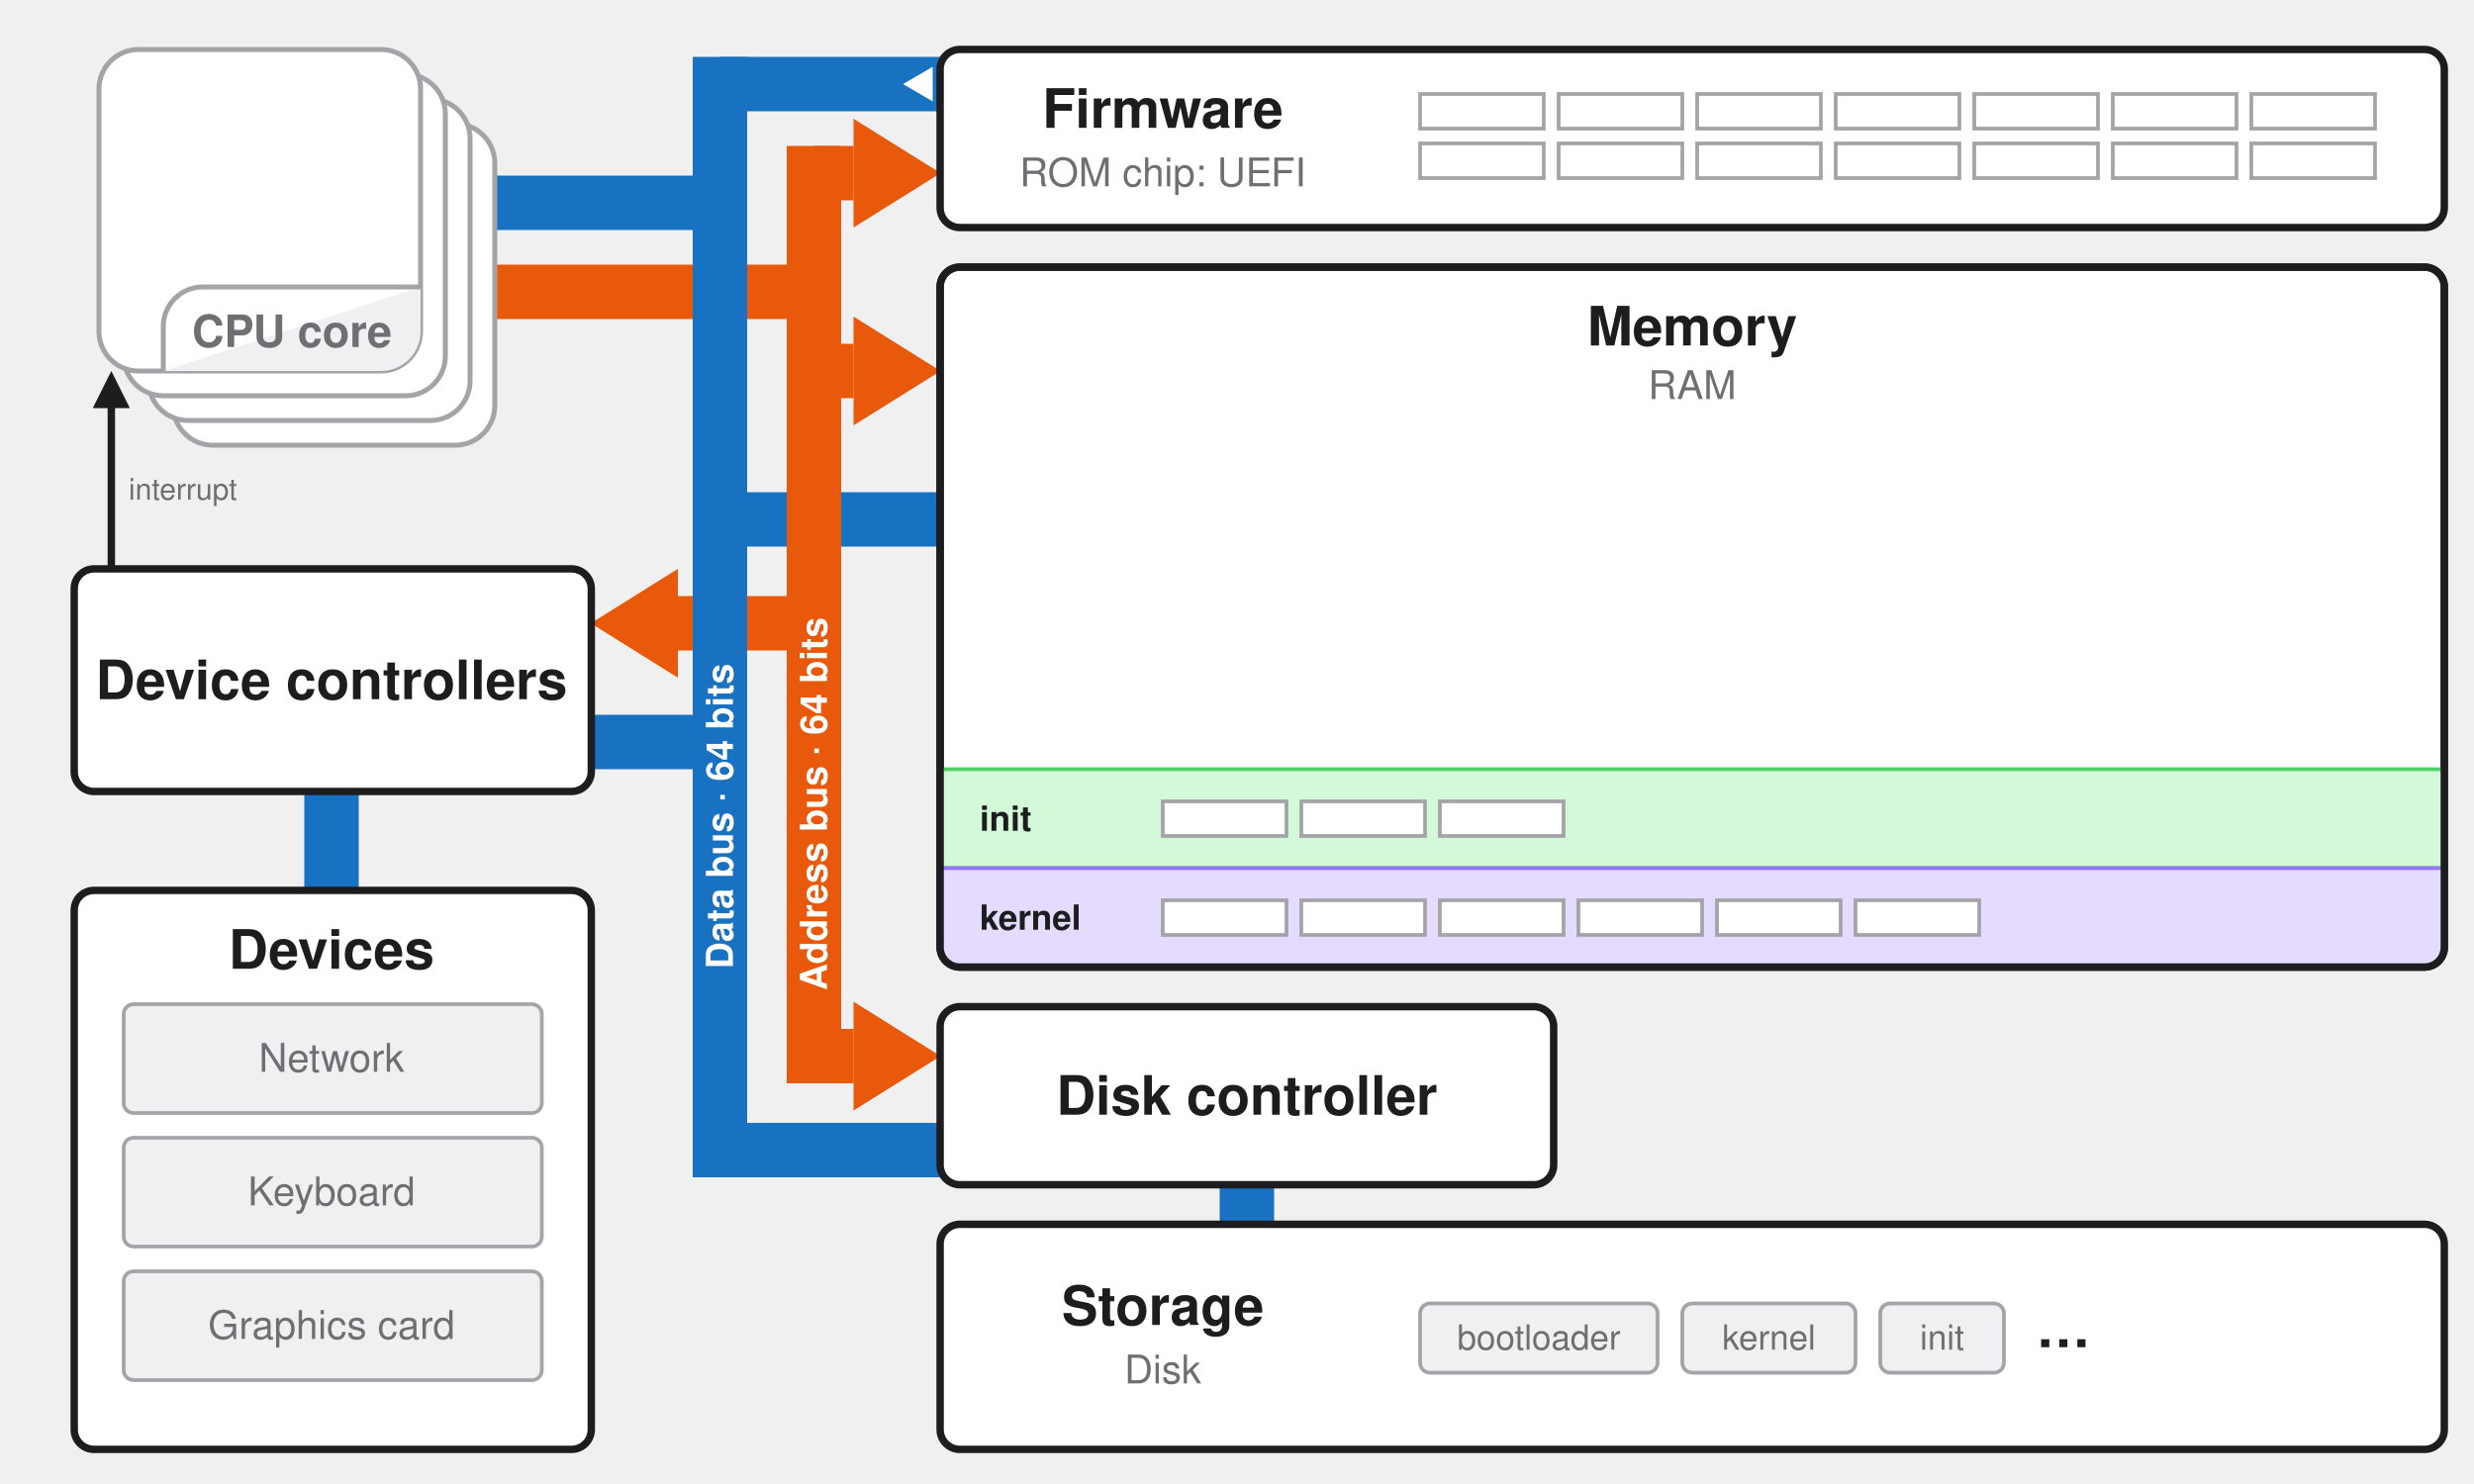
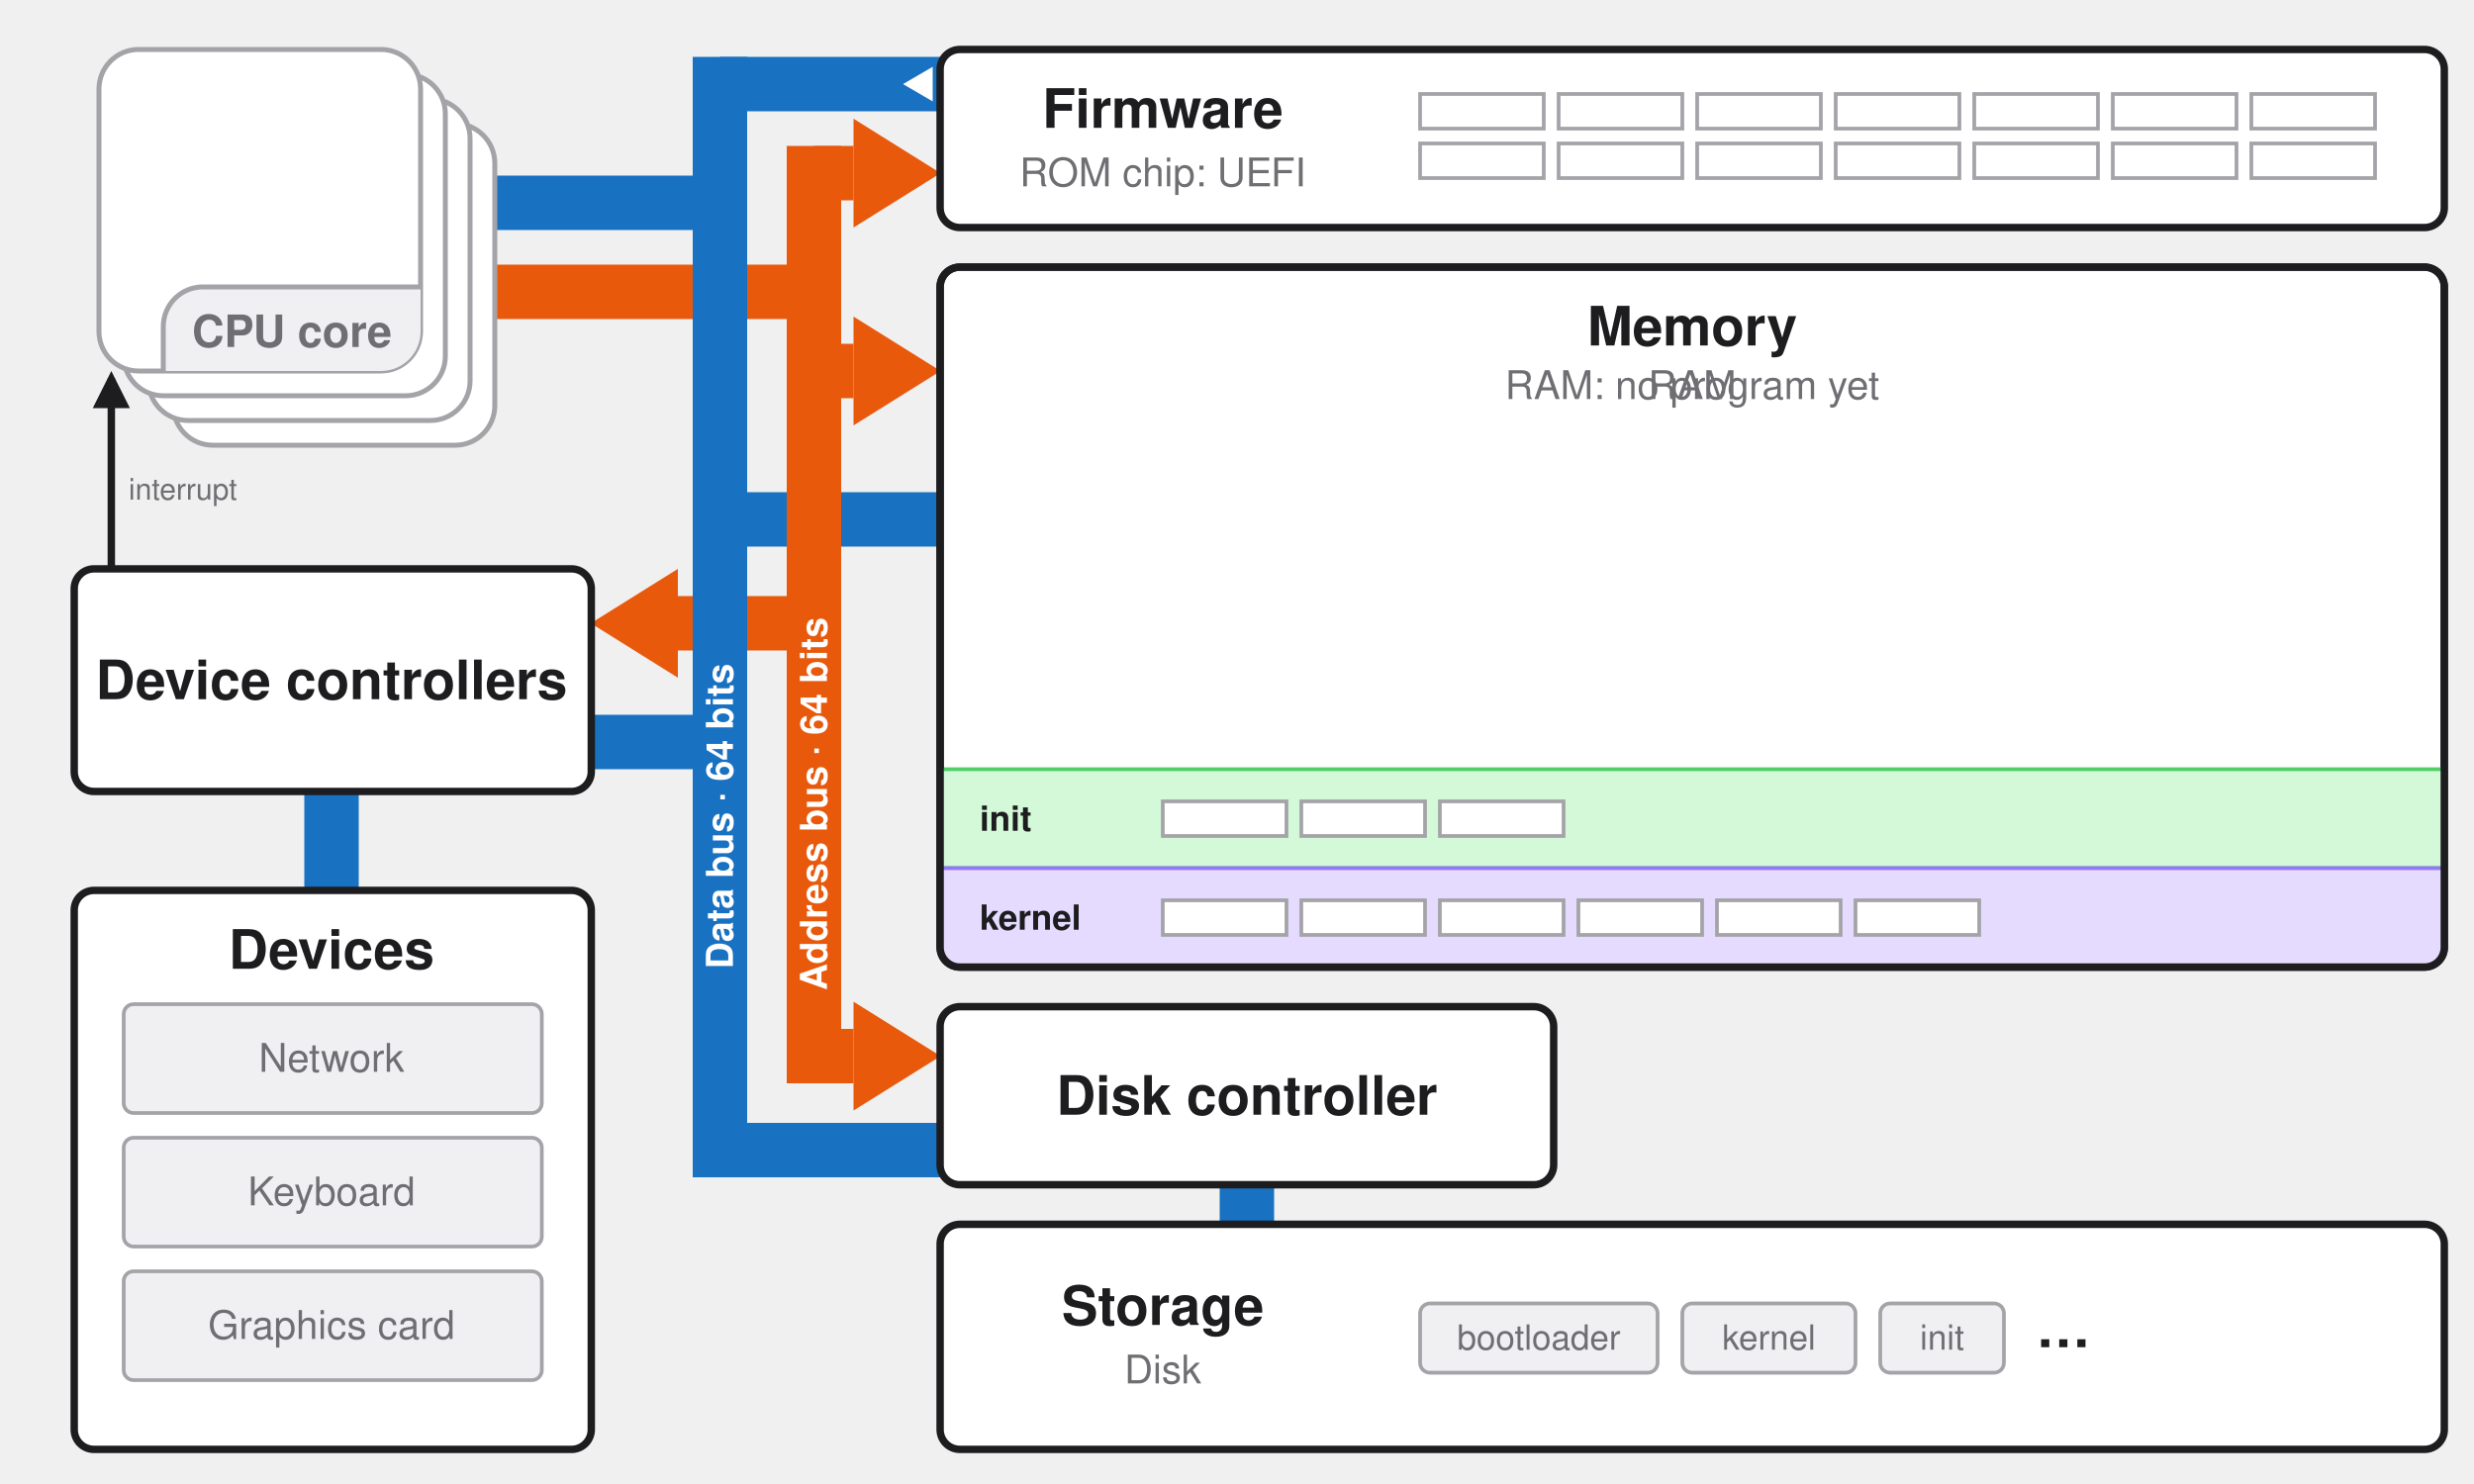
<svg xmlns="http://www.w3.org/2000/svg" class="diagram" data-family="machine" viewBox="0 0 1000 600" width="1000" height="600">
  <style id="diagram-styles">
    svg.diagram[data-family='machine'] .frame { fill: none; stroke: #a3a3a8; stroke-width: 2; stroke-dasharray: 8 6; }
    svg.diagram[data-family='machine'] .box { fill: #ffffff; stroke: #1d1d1f; stroke-width: 3; }
    svg.diagram[data-family='machine'] .label { font-family: Helvetica, Arial, sans-serif; font-size: 22px; font-weight: bold; fill: #1d1d1f; text-anchor: middle; dominant-baseline: middle; }
    svg.diagram[data-family='machine'] .small { font-family: Helvetica, Arial, sans-serif; font-size: 16px; fill: #6e6e73; text-anchor: middle; dominant-baseline: middle; }
    svg.diagram[data-family='machine'] .tiny { font-family: Helvetica, Arial, sans-serif; font-size: 14px; fill: #6e6e73; text-anchor: middle; dominant-baseline: middle; }
    svg.diagram[data-family='machine'] .label.minor { font-size: 18px; }
    /* The processor's name, in the pill in its corner */
    svg.diagram[data-family='machine'] .label.chip-name { font-size: 18px; fill: #6e6e73; }
    svg.diagram[data-family='machine'] .chip-tab { fill: #f0f0f2; }
    /* What a single wire is labelled with */
    svg.diagram[data-family='machine'] .tiny.signal { font-size: 12px; }
    /* The memory's read and write controls, which a step can light one of */
    svg.diagram[data-family='machine'] .tiny.read-write { font-size: 11px; }
    svg.diagram[data-family='machine'] text.start { text-anchor: start; }
    svg.diagram[data-family='machine'] text.end { text-anchor: end; }
    svg.diagram[data-family='machine'] .data-path { fill: none; stroke: #1971c2; stroke-width: 22; stroke-linejoin: miter; }
    svg.diagram[data-family='machine'] .address-path { fill: none; stroke: #e8590c; stroke-width: 22; stroke-linejoin: miter; }
    svg.diagram[data-family='machine'] .data-bus { fill: #1971c2; }
    svg.diagram[data-family='machine'] .address-bus { fill: #e8590c; }
    svg.diagram[data-family='machine'] .wire { fill: none; stroke: #1d1d1f; stroke-width: 3; }
    svg.diagram[data-family='machine'] .wire.thin { stroke-width: 2; }
    /* The clock's square wave */
    svg.diagram[data-family='machine'] .clock-wave { fill: none; stroke: #1d1d1f; stroke-width: 2.5; }
    /* A wire that goes on somewhere not drawn */
    svg.diagram[data-family='machine'] .wire-dots { fill: none; stroke: #1d1d1f; stroke-width: 3.5; stroke-linecap: round; stroke-dasharray: 0 7; }
    svg.diagram[data-family='machine'] .bus-label { font-family: Helvetica, Arial, sans-serif; font-size: 15px; font-weight: bold; fill: #ffffff; text-anchor: middle; dominant-baseline: middle; }
    svg.diagram[data-family='machine'] .cell { fill: #ffffff; stroke: #a3a3a8; stroke-width: 1.5; }
    /* A box drawn over what it holds, only its border */
    svg.diagram[data-family='machine'] .box.hollow { fill: none; }
    /* A core of the processor drawn opaque, like the processor's frame */
    svg.diagram[data-family='machine'] .core { fill: #ffffff; stroke: #a3a3a8; stroke-width: 2; }
    /* A file on the storage, or a device behind its controller */
    svg.diagram[data-family='machine'] .file { fill: #f0f0f2; stroke: #a3a3a8; stroke-width: 1.5; }
    /* The part of memory a program is copied into */
    svg.diagram[data-family='machine'] .band { fill: #e5dbff; stroke: #9775fa; stroke-width: 1.5; }
    svg.diagram[data-family='machine'] .band.program { fill: #d3f9d8; stroke: #51cf66; }
    svg.diagram[data-family='machine'] .band-label { font-family: Helvetica, Arial, sans-serif; font-size: 14px; font-weight: bold; fill: #1d1d1f; dominant-baseline: middle; }
    /* A connection the control signals open between two components, drawn
       like a live wire in the circuits, its white casing keeping it apart
       from the paths it crosses */
    svg.diagram[data-family='machine'] .live-casing { fill: none; stroke: #ffffff; stroke-width: 8; stroke-linecap: round; stroke-linejoin: round; }
    svg.diagram[data-family='machine'] .live-wire { fill: none; stroke: #d9480f; stroke-width: 4; stroke-linecap: round; stroke-linejoin: round; }
    svg.diagram[data-family='machine'] .live-current { fill: none; stroke: #ffd43b; stroke-width: 3; stroke-linecap: round; stroke-dasharray: 1 11; }
    svg.diagram[data-family='machine'] .bit { fill: #ffffff; stroke: #1d1d1f; stroke-width: 1.5; }
    svg.diagram[data-family='machine'] .step { fill: #ffffff; stroke: #a3a3a8; stroke-width: 1.5; }
    svg.diagram[data-family='machine'] .cell-address { font-family: Menlo, Consolas, monospace; font-size: 16px; fill: #6e6e73; text-anchor: end; dominant-baseline: middle; }
    svg.diagram[data-family='machine'] .bits { font-family: Menlo, Consolas, monospace; font-size: 15px; fill: #1d1d1f; dominant-baseline: middle; }
    svg.diagram[data-family='machine'] .bits.unused { fill: #a3a3a8; }
    svg.diagram[data-family='machine'] .annotation { font-family: Menlo, Consolas, monospace; font-size: 12px; fill: #1971c2; text-anchor: end; dominant-baseline: middle; }
    svg.diagram[data-family='machine'] .marker-data { fill: #1971c2; }
    svg.diagram[data-family='machine'] .marker-address { fill: #e8590c; }
    svg.diagram[data-family='machine'] .marker-wire { fill: #1d1d1f; }

    /* --- What the steps show ------------------------------------------- */

    /* A pill of the cycle, or the cell being read or written, lit like a lamp */
    svg.diagram[data-family='machine'] :is(.cell, .step).lit { fill: #fff3bf; stroke: #f59f00; }
    svg.diagram[data-family='machine'] .cell.lit { stroke-width: 3; }
    svg.diagram[data-family='machine'] .step.lit { stroke-width: 2; }
    /* A control signal the control unit gives, in red */
    svg.diagram[data-family='machine'] .wire.lit { stroke: #e03131; }
    svg.diagram[data-family='machine'] .wire.lit[marker-end] { marker-end: url(#wire-arrow-lit); }
    svg.diagram[data-family='machine'] .marker-wire.lit-marker { fill: #e03131; }
    /* The clock's tick: its wave and its wire in red, flashing as the step
       starts */
    svg.diagram[data-family='machine'] .clock-wave.lit { stroke: #e03131; }
    /* R or W of the memory's controls, in red, the other letters paled, all
       drawn over the controls with a halo hiding them */
    svg.diagram[data-family='machine'] .read-write.lit { fill: #e03131; stroke: #ffffff; stroke-width: 3; stroke-linejoin: round; paint-order: stroke; }
    svg.diagram[data-family='machine'] .read-write.lit .unlit { fill: #c7c7cc; }
    /* A register's value, one binary digit in each of its boxes */
    svg.diagram[data-family='machine'] .bit-value { font-family: Menlo, Consolas, monospace; font-size: 18px; fill: #1d1d1f; text-anchor: middle; dominant-baseline: middle; }
    /* What the room says aloud: a register's value in decimal, the decoded
       instruction over the captions it replaces */
    svg.diagram[data-family='machine'] :is(.decimal, .decoded) { font-family: Helvetica, Arial, sans-serif; font-size: 18px; font-weight: bold; fill: #1971c2; text-anchor: middle; dominant-baseline: middle; }
    svg.diagram[data-family='machine'] .decoded { font-family: Menlo, Consolas, monospace; }
    svg.diagram[data-family='machine'] .mask { fill: #ffffff; }

    /* --- Focus --------------------------------------------------------- */

    /* A part the current step is not about is drawn paler, rather than made
       transparent, which would show the paths drawn under the boxes. Values
       stay as they are, the room following them from step to step. */
    svg.diagram[data-family='machine'] :is(.faded.box, .faded .box, .faded .bit) { stroke: #dcdce0; }
    svg.diagram[data-family='machine'] :is(.faded .cell) { stroke: #ebebee; }
    svg.diagram[data-family='machine'] :is(.faded .label, .faded .small, .faded .tiny, .faded .cell-address) { fill: #cfcfd4; }
    svg.diagram[data-family='machine'] :is(.faded .bits) { fill: #8e8e93; }
+     svg.diagram[data-family='machine'] :is(.faded.core, .faded .core) { stroke: #ebebee; }
+     svg.diagram[data-family='machine'] :is(.faded .file) { fill: #f7f7f8; stroke: #ebebee; }
+     svg.diagram[data-family='machine'] :is(.faded .chip-tab) { fill: #f7f7f8; }
    svg.diagram[data-family='machine'] :is(.faded.data-path, .faded .data-path) { stroke: #dbe8f7; }
    svg.diagram[data-family='machine'] :is(.faded.address-path, .faded .address-path) { stroke: #fbe5d7; }
    svg.diagram[data-family='machine'] :is(.faded .data-bus) { fill: #dbe8f7; }
    svg.diagram[data-family='machine'] :is(.faded .address-bus) { fill: #fbe5d7; }
    svg.diagram[data-family='machine'] :is(.faded.wire, .faded .wire, .faded .wire-dots, .faded .clock-wave) { stroke: #dcdce0; }
    /* An arrowhead takes its colour from its marker, not from its path */
    svg.diagram[data-family='machine'] :is(.faded.data-path, .faded .data-path)[marker-end] { marker-end: url(#data-arrow-faded); }
    svg.diagram[data-family='machine'] :is(.faded.address-path, .faded .address-path)[marker-end] { marker-end: url(#address-arrow-faded); }
    svg.diagram[data-family='machine'] :is(.faded.wire, .faded .wire)[marker-end] { marker-end: url(#wire-arrow-faded); }
    svg.diagram[data-family='machine'] .marker-data.faded-marker { fill: #dbe8f7; }
    svg.diagram[data-family='machine'] .marker-address.faded-marker { fill: #fbe5d7; }
    svg.diagram[data-family='machine'] .marker-wire.faded-marker { fill: #dcdce0; }

    @media screen and (prefers-reduced-motion: no-preference) {
      /* Current running along a live wire */
      svg.diagram[data-family='machine'] .live-current { animation: machine-current 0.6s linear infinite; }
      svg.diagram[data-family='machine'] .tick.visible { animation: machine-tick 0.36s ease-in-out; }
      /* Focus changes in a moment rather than at once */
      svg.diagram[data-family='machine'] :is([data-faded-at], [data-faded-at] *) { transition: fill 0.18s, stroke 0.18s; }
    }
    @keyframes machine-tick {
      50% { opacity: 0.15; }
    }
    @keyframes machine-current {
      to { stroke-dashoffset: -12; }
    }
  </style>
  <defs id="diagram-defs">
    <marker id="data-arrow" viewBox="0 0 8 10" refX="0" refY="5" markerWidth="1.6" markerHeight="2" orient="auto">
      <path class="marker-data" d="M0 0 L8 5 L0 10 z" />
    </marker>
    <marker id="address-arrow" viewBox="0 0 8 10" refX="0" refY="5" markerWidth="1.6" markerHeight="2" orient="auto">
      <path class="marker-address" d="M0 0 L8 5 L0 10 z" />
    </marker>
    <marker id="wire-arrow" viewBox="0 0 10 10" refX="8" refY="5" markerWidth="5" markerHeight="5" orient="auto">
      <path class="marker-wire" d="M0 0 L10 5 L0 10 z" />
    </marker>
    <marker id="wire-arrow-lit" viewBox="0 0 10 10" refX="8" refY="5" markerWidth="5" markerHeight="5" orient="auto">
      <path class="marker-wire lit-marker" d="M0 0 L10 5 L0 10 z" />
    </marker>
    <marker id="data-arrow-faded" viewBox="0 0 8 10" refX="0" refY="5" markerWidth="1.6" markerHeight="2" orient="auto">
      <path class="marker-data faded-marker" d="M0 0 L8 5 L0 10 z" />
    </marker>
    <marker id="address-arrow-faded" viewBox="0 0 8 10" refX="0" refY="5" markerWidth="1.6" markerHeight="2" orient="auto">
      <path class="marker-address faded-marker" d="M0 0 L8 5 L0 10 z" />
    </marker>
    <marker id="wire-arrow-faded" viewBox="0 0 10 10" refX="8" refY="5" markerWidth="5" markerHeight="5" orient="auto">
      <path class="marker-wire faded-marker" d="M0 0 L10 5 L0 10 z" />
    </marker>
  </defs>
  <clipPath id="memory-inside">
    <rect x="380" y="108" width="608" height="283" rx="8" />
  </clipPath>
-   <path id="path-cores-address-bus" class="address-path" d="M110 118 H329" />
-   <path id="path-cores-data-bus" class="data-path" d="M110 82 H291" />
-   <path id="path-address-bus-device-controllers" class="address-path" d="M329 252 H274" marker-end="url(#address-arrow)" />
-   <path id="path-device-controllers-devices" class="data-path" d="M134 315 V365" />
+   <path id="path-processor-address-bus" class="address-path" d="M171 118 H329" />
+   <path id="path-processor-data-bus" class="data-path" d="M171 82 H291" />
+   <path id="path-address-bus-device-controllers" class="address-path at-rest" d="M329 252 H274" marker-end="url(#address-arrow)" />
+   <path id="path-device-controllers-devices" class="data-path at-rest" d="M134 315 V365" />
  <g id="cores">
-     <rect class="core" x="70" y="50" width="130" height="130" rx="16" />
-     <rect class="core" x="60" y="40" width="130" height="130" rx="16" />
-     <rect class="core" x="50" y="30" width="130" height="130" rx="16" />
-     <rect class="core" x="40" y="20" width="130" height="130" rx="16" />
-     <path class="chip-tab" d="M170 116 V134 A16 16 0 0 1 154 150 H66 V132 A16 16 0 0 1 82 116 Z" />
-     <path class="core" fill="none" d="M170 116 H82 A16 16 0 0 0 66 132 V150" />
-     <text class="label chip-name" x="118" y="134">CPU core</text>
+     <g id="cores-behind" class="at-rest">
+       <rect class="core" x="70" y="50" width="130" height="130" rx="16" />
+       <rect class="core" x="60" y="40" width="130" height="130" rx="16" />
+       <rect class="core" x="50" y="30" width="130" height="130" rx="16" />
+     </g>
+     <rect id="processor" class="core" x="40" y="20" width="130" height="130" rx="16" style="fill: #ffffff; fill-opacity: 1; stroke-dasharray: 8 0" />
+     <path id="processor-tab" class="chip-tab" d="M170 116 V134 A16 16 0 0 1 154 150 H66 V132 A16 16 0 0 1 82 116 Z" />
+     <path id="processor-pill" class="core" d="M170 116 H82 A16 16 0 0 0 66 132 V150" style="fill: none; stroke-dasharray: 8 0" />
+     <text id="core-name" class="label chip-name" x="118" y="134">CPU core</text>
  </g>
  <path id="path-data-bus-firmware" class="data-path" d="M291 34 H382" />
  <path id="path-data-bus-memory" class="data-path" d="M291 210 H382" />
  <path id="path-data-bus-disk-controller" class="data-path" d="M291 465 H382" />
-   <path id="path-data-bus-device-controllers" class="data-path" d="M291 300 H237" />
+   <path id="path-data-bus-device-controllers" class="data-path at-rest" d="M291 300 H237" />
  <g id="data-bus">
-     <rect class="data-bus" x="280" y="23" width="22" height="453" />
-     <text class="bus-label" x="291" y="330" transform="rotate(-90 291 330)">Data bus · 64 bits</text>
+     <rect id="data-bus-rail" class="data-bus" x="280" y="23" width="22" height="453" />
+     <text id="data-bus-label" class="bus-label" x="291" y="330" transform="rotate(-90 291 330)">Data bus · 64 bits</text>
  </g>
  <g id="address-bus">
-     <rect class="address-bus" x="318" y="59" width="22" height="379" />
+     <rect id="address-bus-rail" class="address-bus" x="318" y="59" width="22" height="379" />
  </g>
  <path id="path-address-bus-firmware" class="address-path" d="M329 70 H345" marker-end="url(#address-arrow)" />
  <path id="path-address-bus-memory" class="address-path" d="M329 150 H345" marker-end="url(#address-arrow)" />
  <path id="path-address-bus-disk-controller" class="address-path" d="M329 427 H345" marker-end="url(#address-arrow)" />
-   <polygon points="377,27 377,41 365,34" fill="#ffffff" />
-   <text class="bus-label" x="329" y="325" transform="rotate(-90 329 325)">Address bus · 64 bits</text>
+   <polygon id="firmware-read-only" points="377,27 377,41 365,34" fill="#ffffff" />
+   <text id="address-bus-label" class="bus-label" x="329" y="325" transform="rotate(-90 329 325)">Address bus · 64 bits</text>
  <g id="firmware">
-     <rect class="box" x="380" y="20" width="608" height="72" rx="8" />
-     <text class="label" x="470" y="44">Firmware</text>
-     <text class="small" x="470" y="70">ROM chip: UEFI</text>
-     <rect class="cell" x="574" y="38" width="50" height="14" />
-     <rect class="cell" x="630" y="38" width="50" height="14" />
-     <rect class="cell" x="686" y="38" width="50" height="14" />
-     <rect class="cell" x="742" y="38" width="50" height="14" />
-     <rect class="cell" x="798" y="38" width="50" height="14" />
-     <rect class="cell" x="854" y="38" width="50" height="14" />
-     <rect class="cell" x="910" y="38" width="50" height="14" />
-     <rect class="cell" x="574" y="58" width="50" height="14" />
-     <rect class="cell" x="630" y="58" width="50" height="14" />
-     <rect class="cell" x="686" y="58" width="50" height="14" />
-     <rect class="cell" x="742" y="58" width="50" height="14" />
-     <rect class="cell" x="798" y="58" width="50" height="14" />
-     <rect class="cell" x="854" y="58" width="50" height="14" />
-     <rect class="cell" x="910" y="58" width="50" height="14" />
+     <rect id="firmware-box" class="box" x="380" y="20" width="608" height="72" rx="8" />
+     <text id="firmware-label" class="label" x="470" y="44">Firmware</text>
+     <text id="firmware-chip" class="small" x="470" y="70">ROM chip: UEFI</text>
+     <g id="firmware-instructions">
+       <rect class="cell" x="574" y="38" width="50" height="14" />
+       <rect class="cell" x="630" y="38" width="50" height="14" />
+       <rect class="cell" x="686" y="38" width="50" height="14" />
+       <rect class="cell" x="742" y="38" width="50" height="14" />
+       <rect class="cell" x="798" y="38" width="50" height="14" />
+       <rect class="cell" x="854" y="38" width="50" height="14" />
+       <rect class="cell" x="910" y="38" width="50" height="14" />
+       <rect class="cell" x="574" y="58" width="50" height="14" />
+       <rect class="cell" x="630" y="58" width="50" height="14" />
+       <rect class="cell" x="686" y="58" width="50" height="14" />
+       <rect class="cell" x="742" y="58" width="50" height="14" />
+       <rect class="cell" x="798" y="58" width="50" height="14" />
+       <rect class="cell" x="854" y="58" width="50" height="14" />
+       <rect class="cell" x="910" y="58" width="50" height="14" />
+     </g>
  </g>
  <g id="memory">
-     <rect class="box" x="380" y="108" width="608" height="283" rx="8" />
-     <text class="label" x="684" y="132">Memory</text>
-     <text class="small" x="684" y="156">RAM</text>
-   </g>
-   <g id="bands" clip-path="url(#memory-inside)">
+     <rect id="memory-box" class="box" x="380" y="108" width="608" height="283" rx="8" />
+     <text id="memory-label" class="label" x="684" y="132">Memory</text>
+     <text id="memory-note" class="small detail" x="684" y="156">RAM: no program yet</text>
+     <text class="small at-rest" x="684" y="156">RAM</text>
+   </g>
+   <g id="bands" class="at-rest" clip-path="url(#memory-inside)">
    <g id="band-init">
      <rect class="band program" x="380" y="311" width="608" height="40" />
      <text class="band-label" x="396" y="331">init</text>
      <rect class="cell" x="470" y="324" width="50" height="14" />
      <rect class="cell" x="526" y="324" width="50" height="14" />
      <rect class="cell" x="582" y="324" width="50" height="14" />
    </g>
    <g id="band-kernel">
      <rect class="band" x="380" y="351" width="608" height="40" />
      <text class="band-label" x="396" y="371">kernel</text>
      <rect class="cell" x="470" y="364" width="50" height="14" />
      <rect class="cell" x="526" y="364" width="50" height="14" />
      <rect class="cell" x="582" y="364" width="50" height="14" />
      <rect class="cell" x="638" y="364" width="50" height="14" />
      <rect class="cell" x="694" y="364" width="50" height="14" />
      <rect class="cell" x="750" y="364" width="50" height="14" />
    </g>
  </g>
-   <rect class="box hollow" x="380" y="108" width="608" height="283" rx="8" />
+   <rect id="memory-border" class="box hollow" x="380" y="108" width="608" height="283" rx="8" />
  <path id="path-disk-controller-storage" class="data-path" d="M504 474 V500" />
  <g id="disk-controller">
    <rect class="box" x="380" y="407" width="248" height="72" rx="8" />
    <text class="label" x="504" y="443">Disk controller</text>
  </g>
  <g id="storage">
-     <rect class="box" x="380" y="495" width="608" height="91" rx="8" />
-     <text class="label" x="470" y="528">Storage</text>
-     <text class="small" x="470" y="554">Disk</text>
-     <rect class="file" x="574" y="527" width="96" height="28" rx="4" />
-     <text class="tiny" x="622" y="541">bootloader</text>
-     <rect class="file" x="680" y="527" width="70" height="28" rx="4" />
-     <text class="tiny" x="715" y="541">kernel</text>
-     <rect class="file" x="760" y="527" width="50" height="28" rx="4" />
-     <text class="tiny" x="785" y="541">init</text>
-     <text class="label" x="834" y="537">…</text>
-   </g>
-   <g id="device-controllers">
+     <rect id="storage-box" class="box" x="380" y="495" width="608" height="91" rx="8" />
+     <text id="storage-label" class="label" x="470" y="528">Storage</text>
+     <text id="storage-disk" class="small" x="470" y="554">Disk</text>
+     <g id="storage-files">
+       <rect class="file" x="574" y="527" width="96" height="28" rx="4" />
+       <text class="tiny" x="622" y="541">bootloader</text>
+       <rect class="file" x="680" y="527" width="70" height="28" rx="4" />
+       <text class="tiny" x="715" y="541">kernel</text>
+       <rect class="file" x="760" y="527" width="50" height="28" rx="4" />
+       <text class="tiny" x="785" y="541">init</text>
+       <text class="label" x="834" y="537">…</text>
+     </g>
+   </g>
+   <g id="device-controllers" class="at-rest">
    <rect class="box" x="30" y="230" width="209" height="90" rx="8" />
    <text class="label" x="134" y="275">Device controllers</text>
  </g>
-   <g id="devices">
+   <g id="devices" class="at-rest">
    <rect class="box" x="30" y="360" width="209" height="226" rx="8" />
    <text class="label" x="134" y="384">Devices</text>
    <rect class="file" x="50" y="406" width="169" height="44" rx="4" />
    <text class="small" x="134" y="428">Network</text>
    <rect class="file" x="50" y="460" width="169" height="44" rx="4" />
    <text class="small" x="134" y="482">Keyboard</text>
    <rect class="file" x="50" y="514" width="169" height="44" rx="4" />
    <text class="small" x="134" y="536">Graphics card</text>
  </g>
-   <path id="wire-interrupt" class="wire" d="M45 230 V153" marker-end="url(#wire-arrow)" />
-   <text class="tiny signal start" x="52" y="198">interrupt</text>
+   <path id="wire-interrupt" class="wire at-rest" d="M45 230 V153" marker-end="url(#wire-arrow)" />
+   <text class="tiny signal start at-rest" x="52" y="198">interrupt</text>
</svg>
